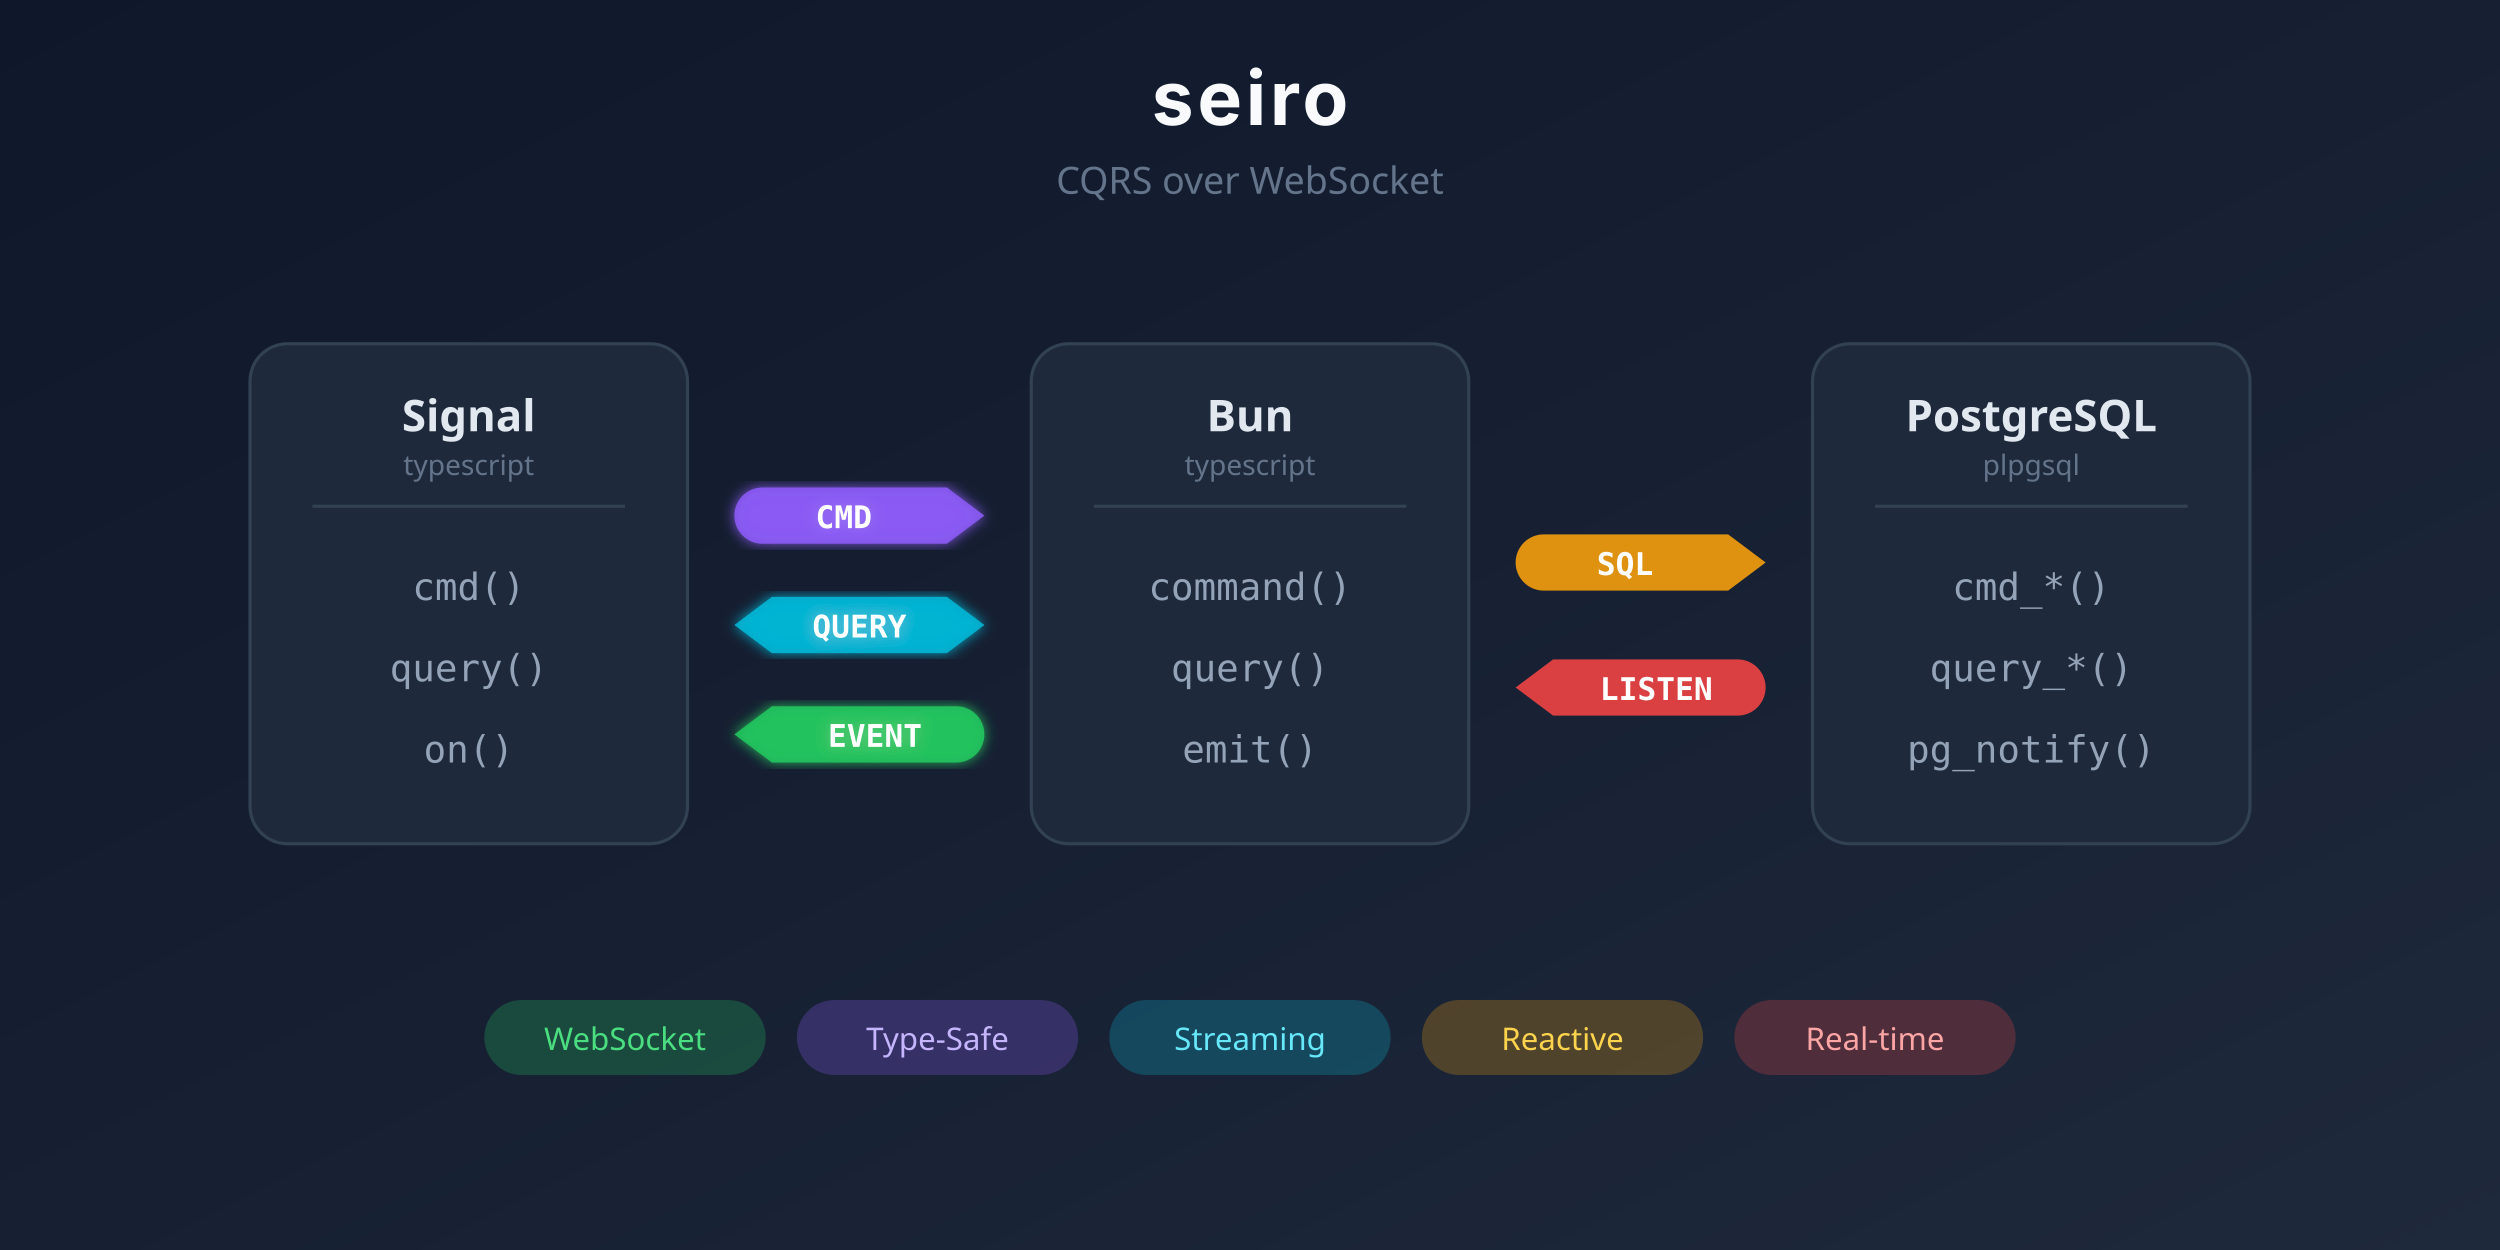
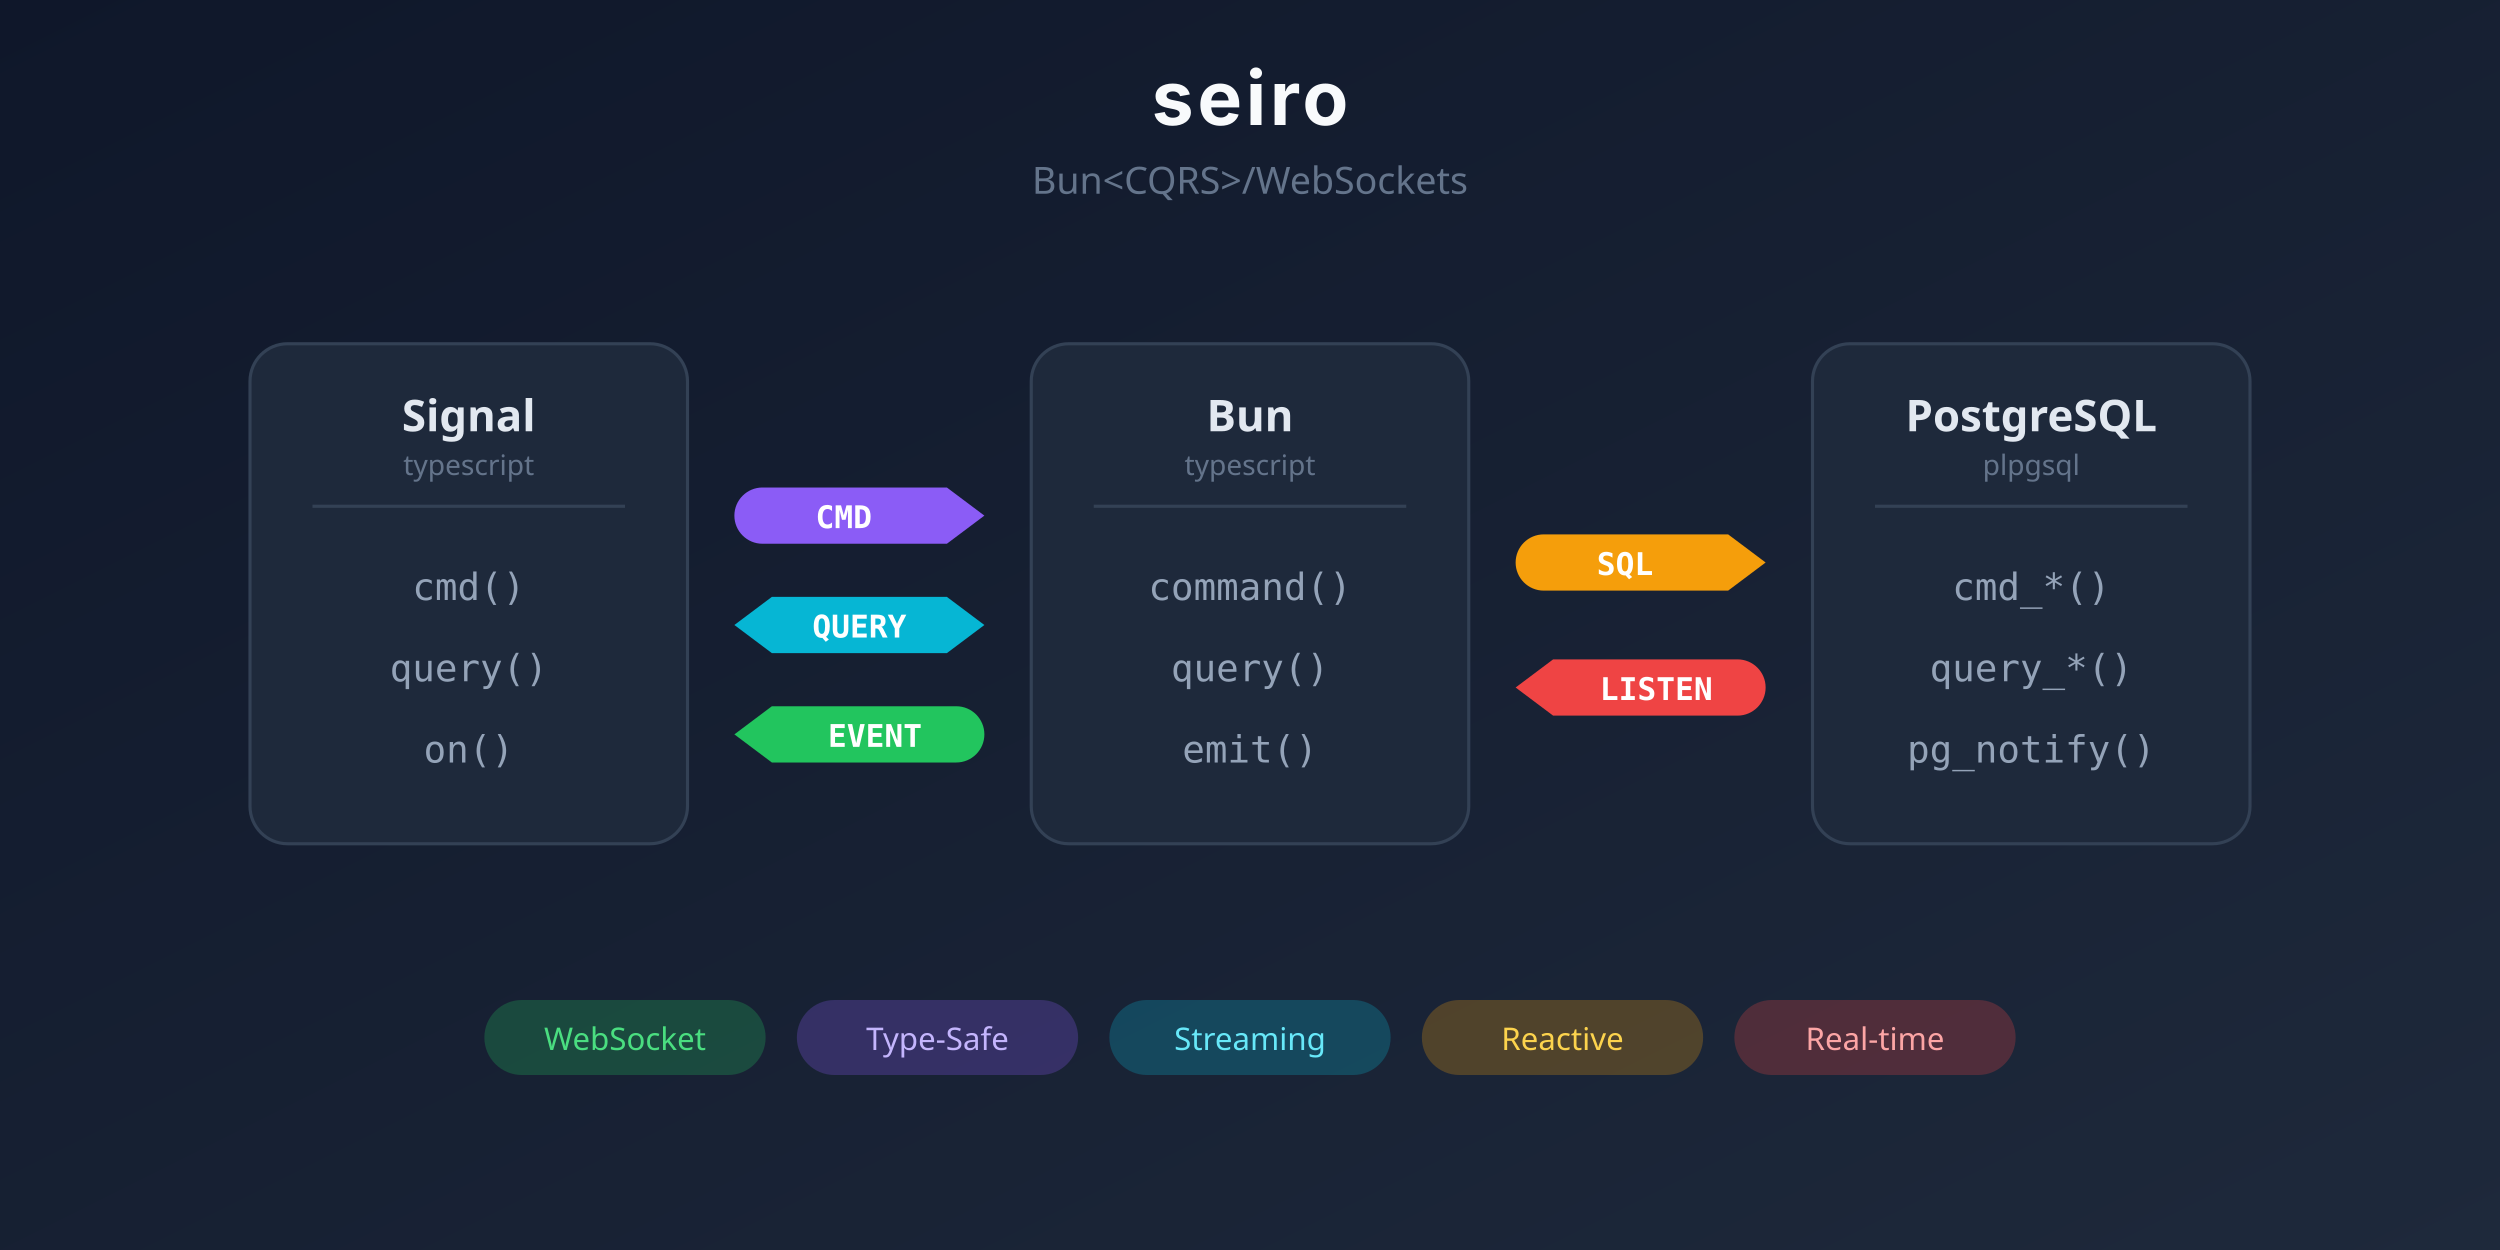
<svg xmlns="http://www.w3.org/2000/svg" viewBox="0 0 800 400">
  <defs>
    <linearGradient id="bg" x1="0%" y1="0%" x2="100%" y2="100%">
      <stop offset="0%" style="stop-color:#0f172a" />
      <stop offset="100%" style="stop-color:#1e293b" />
    </linearGradient>
-     <filter id="glow">
-       <feGaussianBlur stdDeviation="2" result="coloredBlur" />
-       <feMerge>
-         <feMergeNode in="coloredBlur" />
-         <feMergeNode in="SourceGraphic" />
-       </feMerge>
-     </filter>
  </defs>
  <rect width="800" height="400" fill="url(#bg)" />
  <text x="400" y="40" text-anchor="middle" fill="#f8fafc" font-family="system-ui, -apple-system, sans-serif" font-size="24" font-weight="700" letter-spacing="0.05em">
    seiro
  </text>
  <text x="400" y="62" text-anchor="middle" fill="#64748b" font-family="system-ui, sans-serif" font-size="12">
-     CQRS over WebSocket
+     Bun&lt;CQRS&gt;/WebSockets
  </text>
  <g transform="translate(80, 110)">
    <rect x="0" y="0" width="140" height="160" rx="12" fill="#1e293b" stroke="#334155" stroke-width="1" />
    <text x="70" y="28" text-anchor="middle" fill="#e2e8f0" font-family="system-ui, sans-serif" font-size="14" font-weight="600">Signal</text>
    <text x="70" y="42" text-anchor="middle" fill="#64748b" font-family="system-ui, sans-serif" font-size="9">typescript</text>
    <line x1="20" y1="52" x2="120" y2="52" stroke="#334155" stroke-width="1" />
    <text x="70" y="82" text-anchor="middle" fill="#94a3b8" font-family="monospace" font-size="12">cmd()</text>
    <text x="70" y="108" text-anchor="middle" fill="#94a3b8" font-family="monospace" font-size="12">query()</text>
    <text x="70" y="134" text-anchor="middle" fill="#94a3b8" font-family="monospace" font-size="12">on()</text>
  </g>
  <g transform="translate(330, 110)">
    <rect x="0" y="0" width="140" height="160" rx="12" fill="#1e293b" stroke="#334155" stroke-width="1" />
    <text x="70" y="28" text-anchor="middle" fill="#e2e8f0" font-family="system-ui, sans-serif" font-size="14" font-weight="600">Bun</text>
    <text x="70" y="42" text-anchor="middle" fill="#64748b" font-family="system-ui, sans-serif" font-size="9">typescript</text>
    <line x1="20" y1="52" x2="120" y2="52" stroke="#334155" stroke-width="1" />
    <text x="70" y="82" text-anchor="middle" fill="#94a3b8" font-family="monospace" font-size="12">command()</text>
    <text x="70" y="108" text-anchor="middle" fill="#94a3b8" font-family="monospace" font-size="12">query()</text>
    <text x="70" y="134" text-anchor="middle" fill="#94a3b8" font-family="monospace" font-size="12">emit()</text>
  </g>
  <g transform="translate(580, 110)">
    <rect x="0" y="0" width="140" height="160" rx="12" fill="#1e293b" stroke="#334155" stroke-width="1" />
    <text x="70" y="28" text-anchor="middle" fill="#e2e8f0" font-family="system-ui, sans-serif" font-size="14" font-weight="600">PostgreSQL</text>
    <text x="70" y="42" text-anchor="middle" fill="#64748b" font-family="system-ui, sans-serif" font-size="9">plpgsql</text>
    <line x1="20" y1="52" x2="120" y2="52" stroke="#334155" stroke-width="1" />
    <text x="70" y="82" text-anchor="middle" fill="#94a3b8" font-family="monospace" font-size="12">cmd_*()</text>
    <text x="70" y="108" text-anchor="middle" fill="#94a3b8" font-family="monospace" font-size="12">query_*()</text>
    <text x="70" y="134" text-anchor="middle" fill="#94a3b8" font-family="monospace" font-size="12">pg_notify()</text>
  </g>
-   <g filter="url(#glow)">
-     <path d="M244,156 L303,156 L315,165 L303,174 L244,174 A9,9 0 0 1 235,165 A9,9 0 0 1 244,156 Z" fill="#8b5cf6" opacity="0.9" />
+   <g>
+     <path d="M244,156 L303,156 L315,165 L303,174 L244,174 A9,9 0 0 1 235,165 A9,9 0 0 1 244,156 Z" fill="#8b5cf6" />
    <text x="270" y="169" text-anchor="middle" fill="#fff" font-family="monospace" font-size="10" font-weight="600">CMD</text>
  </g>
-   <g filter="url(#glow)">
-     <path d="M235,200 L247,191 L303,191 L315,200 L303,209 L247,209 Z" fill="#06b6d4" opacity="0.9" />
+   <g>
+     <path d="M235,200 L247,191 L303,191 L315,200 L303,209 L247,209 Z" fill="#06b6d4" />
    <text x="275" y="204" text-anchor="middle" fill="#fff" font-family="monospace" font-size="10" font-weight="600">QUERY</text>
  </g>
-   <g filter="url(#glow)">
-     <path d="M235,235 L247,226 L306,226 A9,9 0 0 1 315,235 A9,9 0 0 1 306,244 L247,244 Z" fill="#22c55e" opacity="0.9" />
+   <g>
+     <path d="M235,235 L247,226 L306,226 A9,9 0 0 1 315,235 A9,9 0 0 1 306,244 L247,244 Z" fill="#22c55e" />
    <text x="280" y="239" text-anchor="middle" fill="#fff" font-family="monospace" font-size="10" font-weight="600">EVENT</text>
  </g>
  <g>
-     <path d="M494,171 L553,171 L565,180 L553,189 L494,189 A9,9 0 0 1 485,180 A9,9 0 0 1 494,171 Z" fill="#f59e0b" opacity="0.9" />
+     <path d="M494,171 L553,171 L565,180 L553,189 L494,189 A9,9 0 0 1 485,180 A9,9 0 0 1 494,171 Z" fill="#f59e0b" />
    <text x="520" y="184" text-anchor="middle" fill="#fff" font-family="monospace" font-size="10" font-weight="600">SQL</text>
  </g>
  <g>
-     <path d="M485,220 L497,211 L556,211 A9,9 0 0 1 565,220 A9,9 0 0 1 556,229 L497,229 Z" fill="#ef4444" opacity="0.9" />
+     <path d="M485,220 L497,211 L556,211 A9,9 0 0 1 565,220 A9,9 0 0 1 556,229 L497,229 Z" fill="#ef4444" />
    <text x="530" y="224" text-anchor="middle" fill="#fff" font-family="monospace" font-size="10" font-weight="600">LISTEN</text>
  </g>
  <g transform="translate(155, 320)">
    <rect x="0" y="0" width="90" height="24" rx="12" fill="#22c55e" opacity="0.25" />
    <text x="45" y="16" text-anchor="middle" fill="#4ade80" font-family="system-ui, sans-serif" font-size="10">WebSocket</text>
  </g>
  <g transform="translate(255, 320)">
    <rect x="0" y="0" width="90" height="24" rx="12" fill="#8b5cf6" opacity="0.25" />
    <text x="45" y="16" text-anchor="middle" fill="#c4b5fd" font-family="system-ui, sans-serif" font-size="10">Type-Safe</text>
  </g>
  <g transform="translate(355, 320)">
    <rect x="0" y="0" width="90" height="24" rx="12" fill="#06b6d4" opacity="0.25" />
    <text x="45" y="16" text-anchor="middle" fill="#67e8f9" font-family="system-ui, sans-serif" font-size="10">Streaming</text>
  </g>
  <g transform="translate(455, 320)">
    <rect x="0" y="0" width="90" height="24" rx="12" fill="#f59e0b" opacity="0.25" />
    <text x="45" y="16" text-anchor="middle" fill="#fcd34d" font-family="system-ui, sans-serif" font-size="10">Reactive</text>
  </g>
  <g transform="translate(555, 320)">
    <rect x="0" y="0" width="90" height="24" rx="12" fill="#ef4444" opacity="0.25" />
    <text x="45" y="16" text-anchor="middle" fill="#fca5a5" font-family="system-ui, sans-serif" font-size="10">Real-time</text>
  </g>
</svg>
